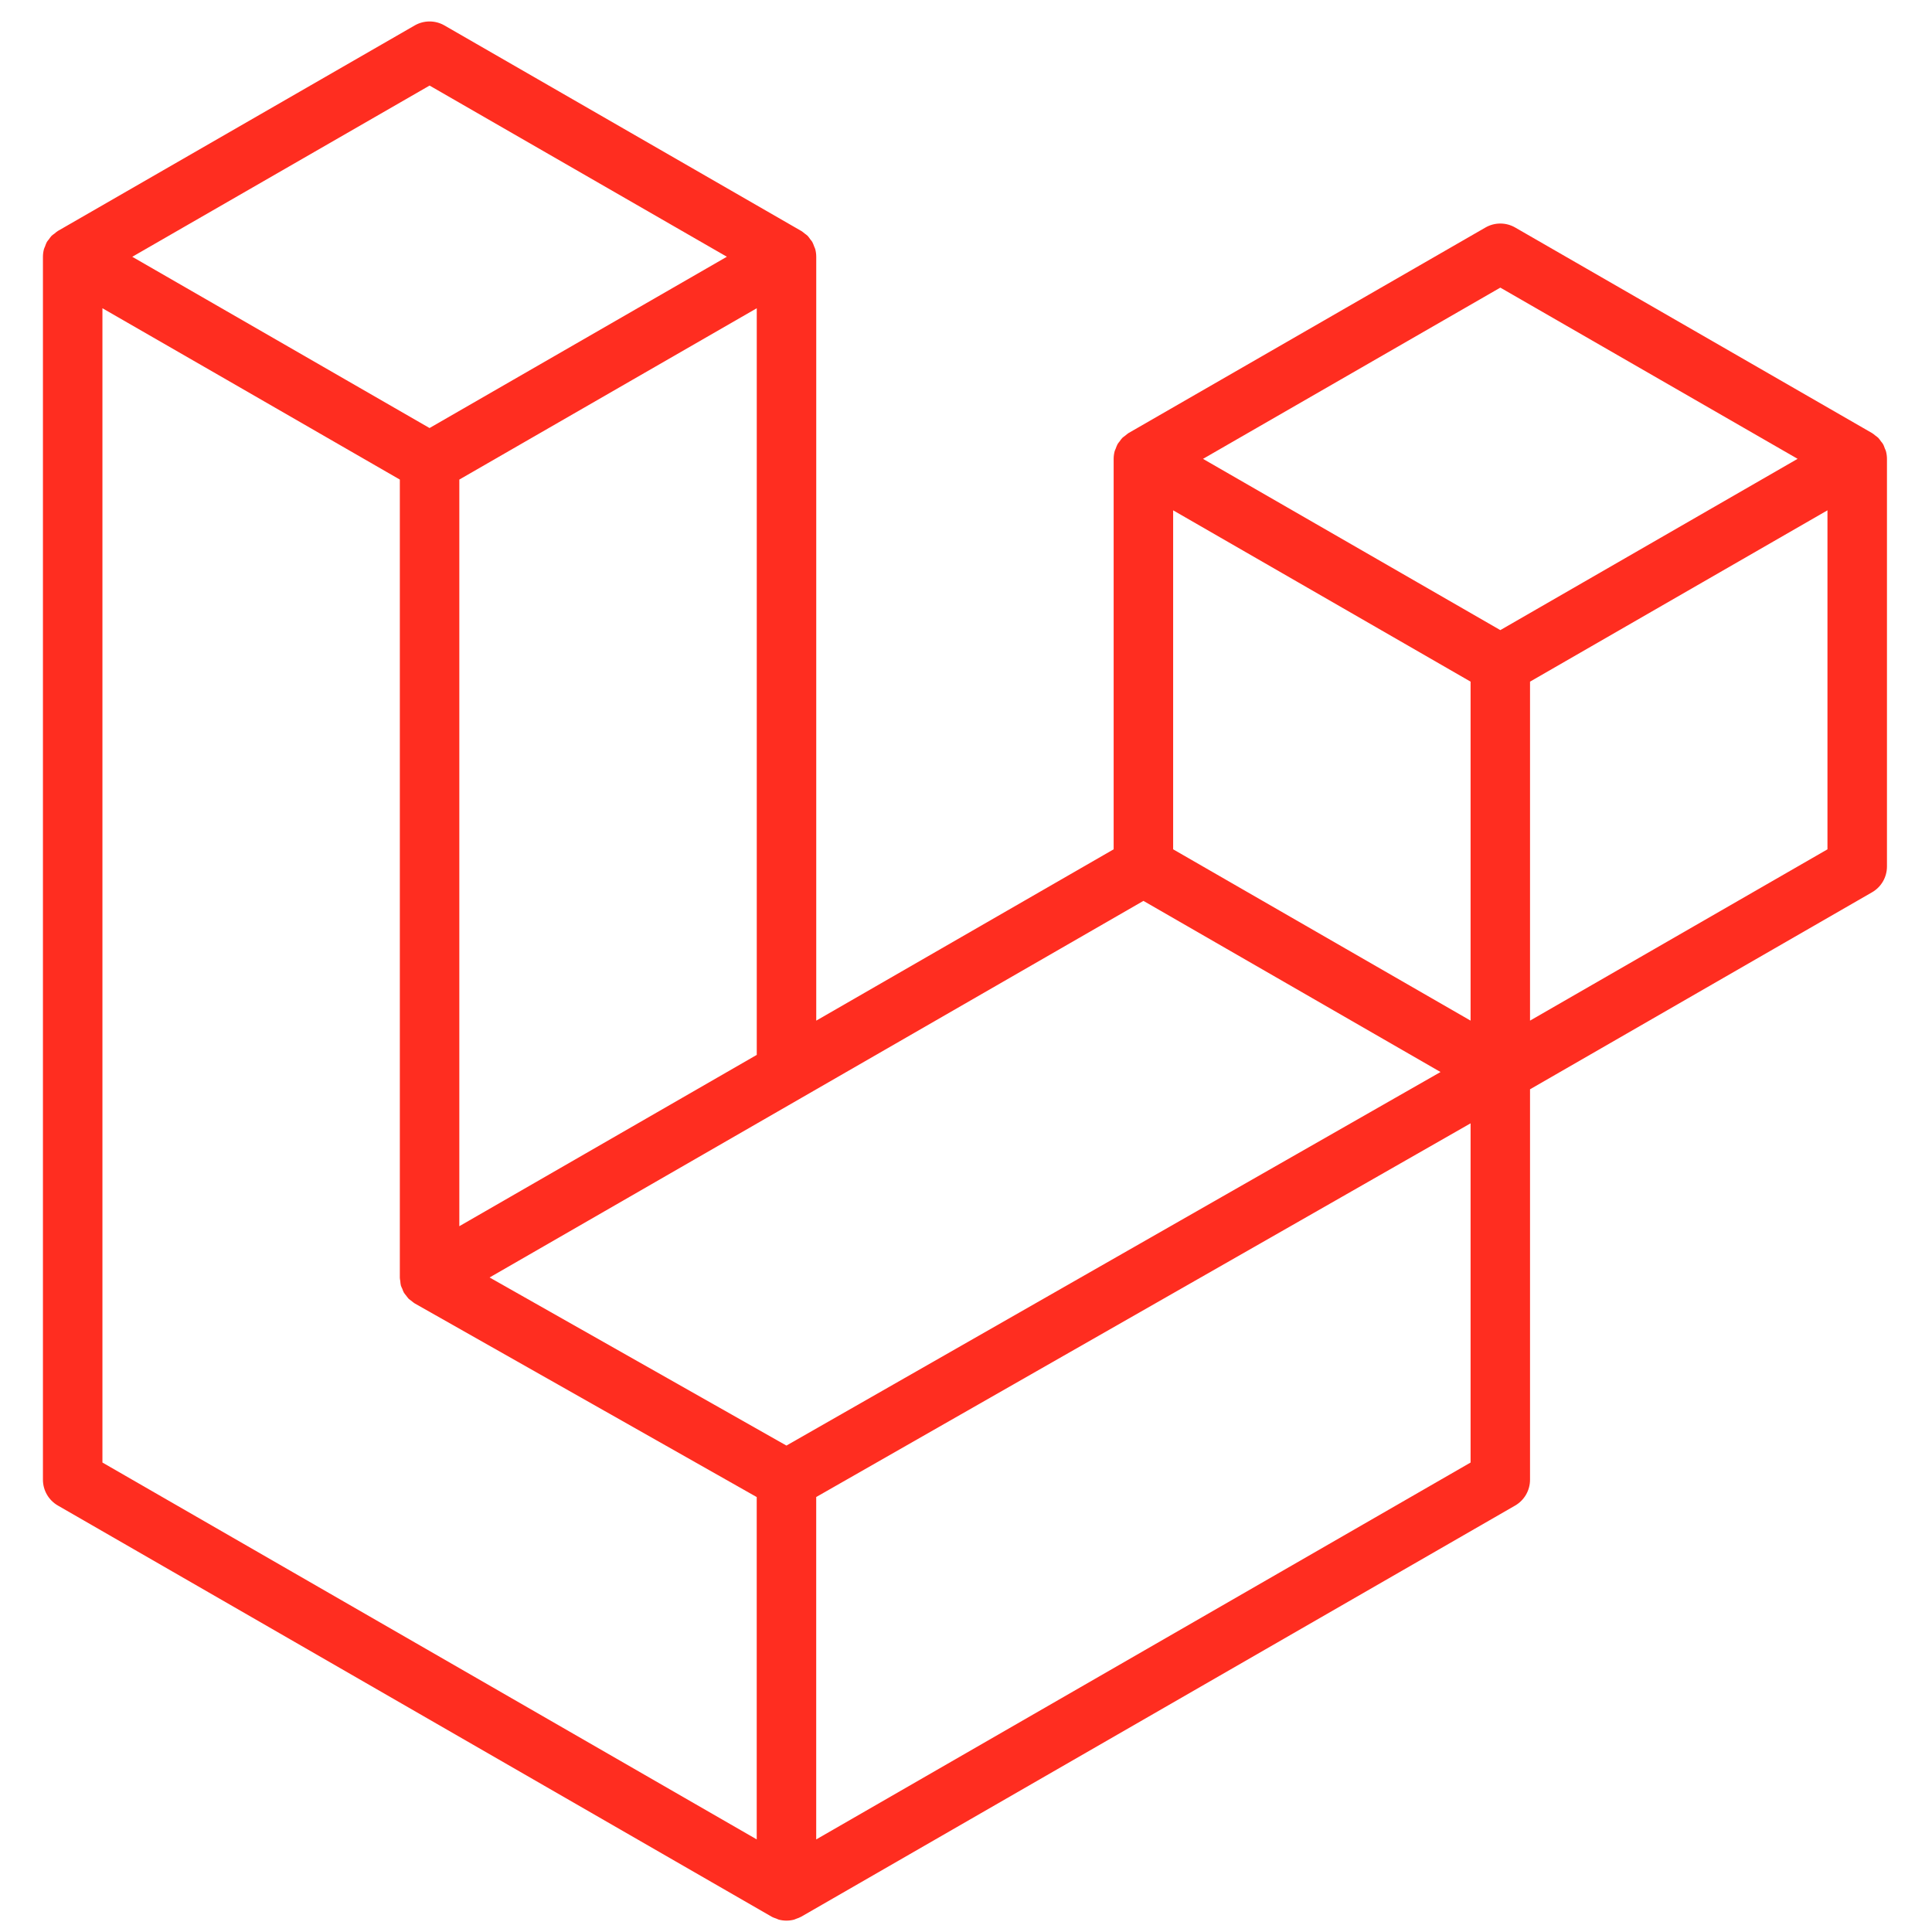
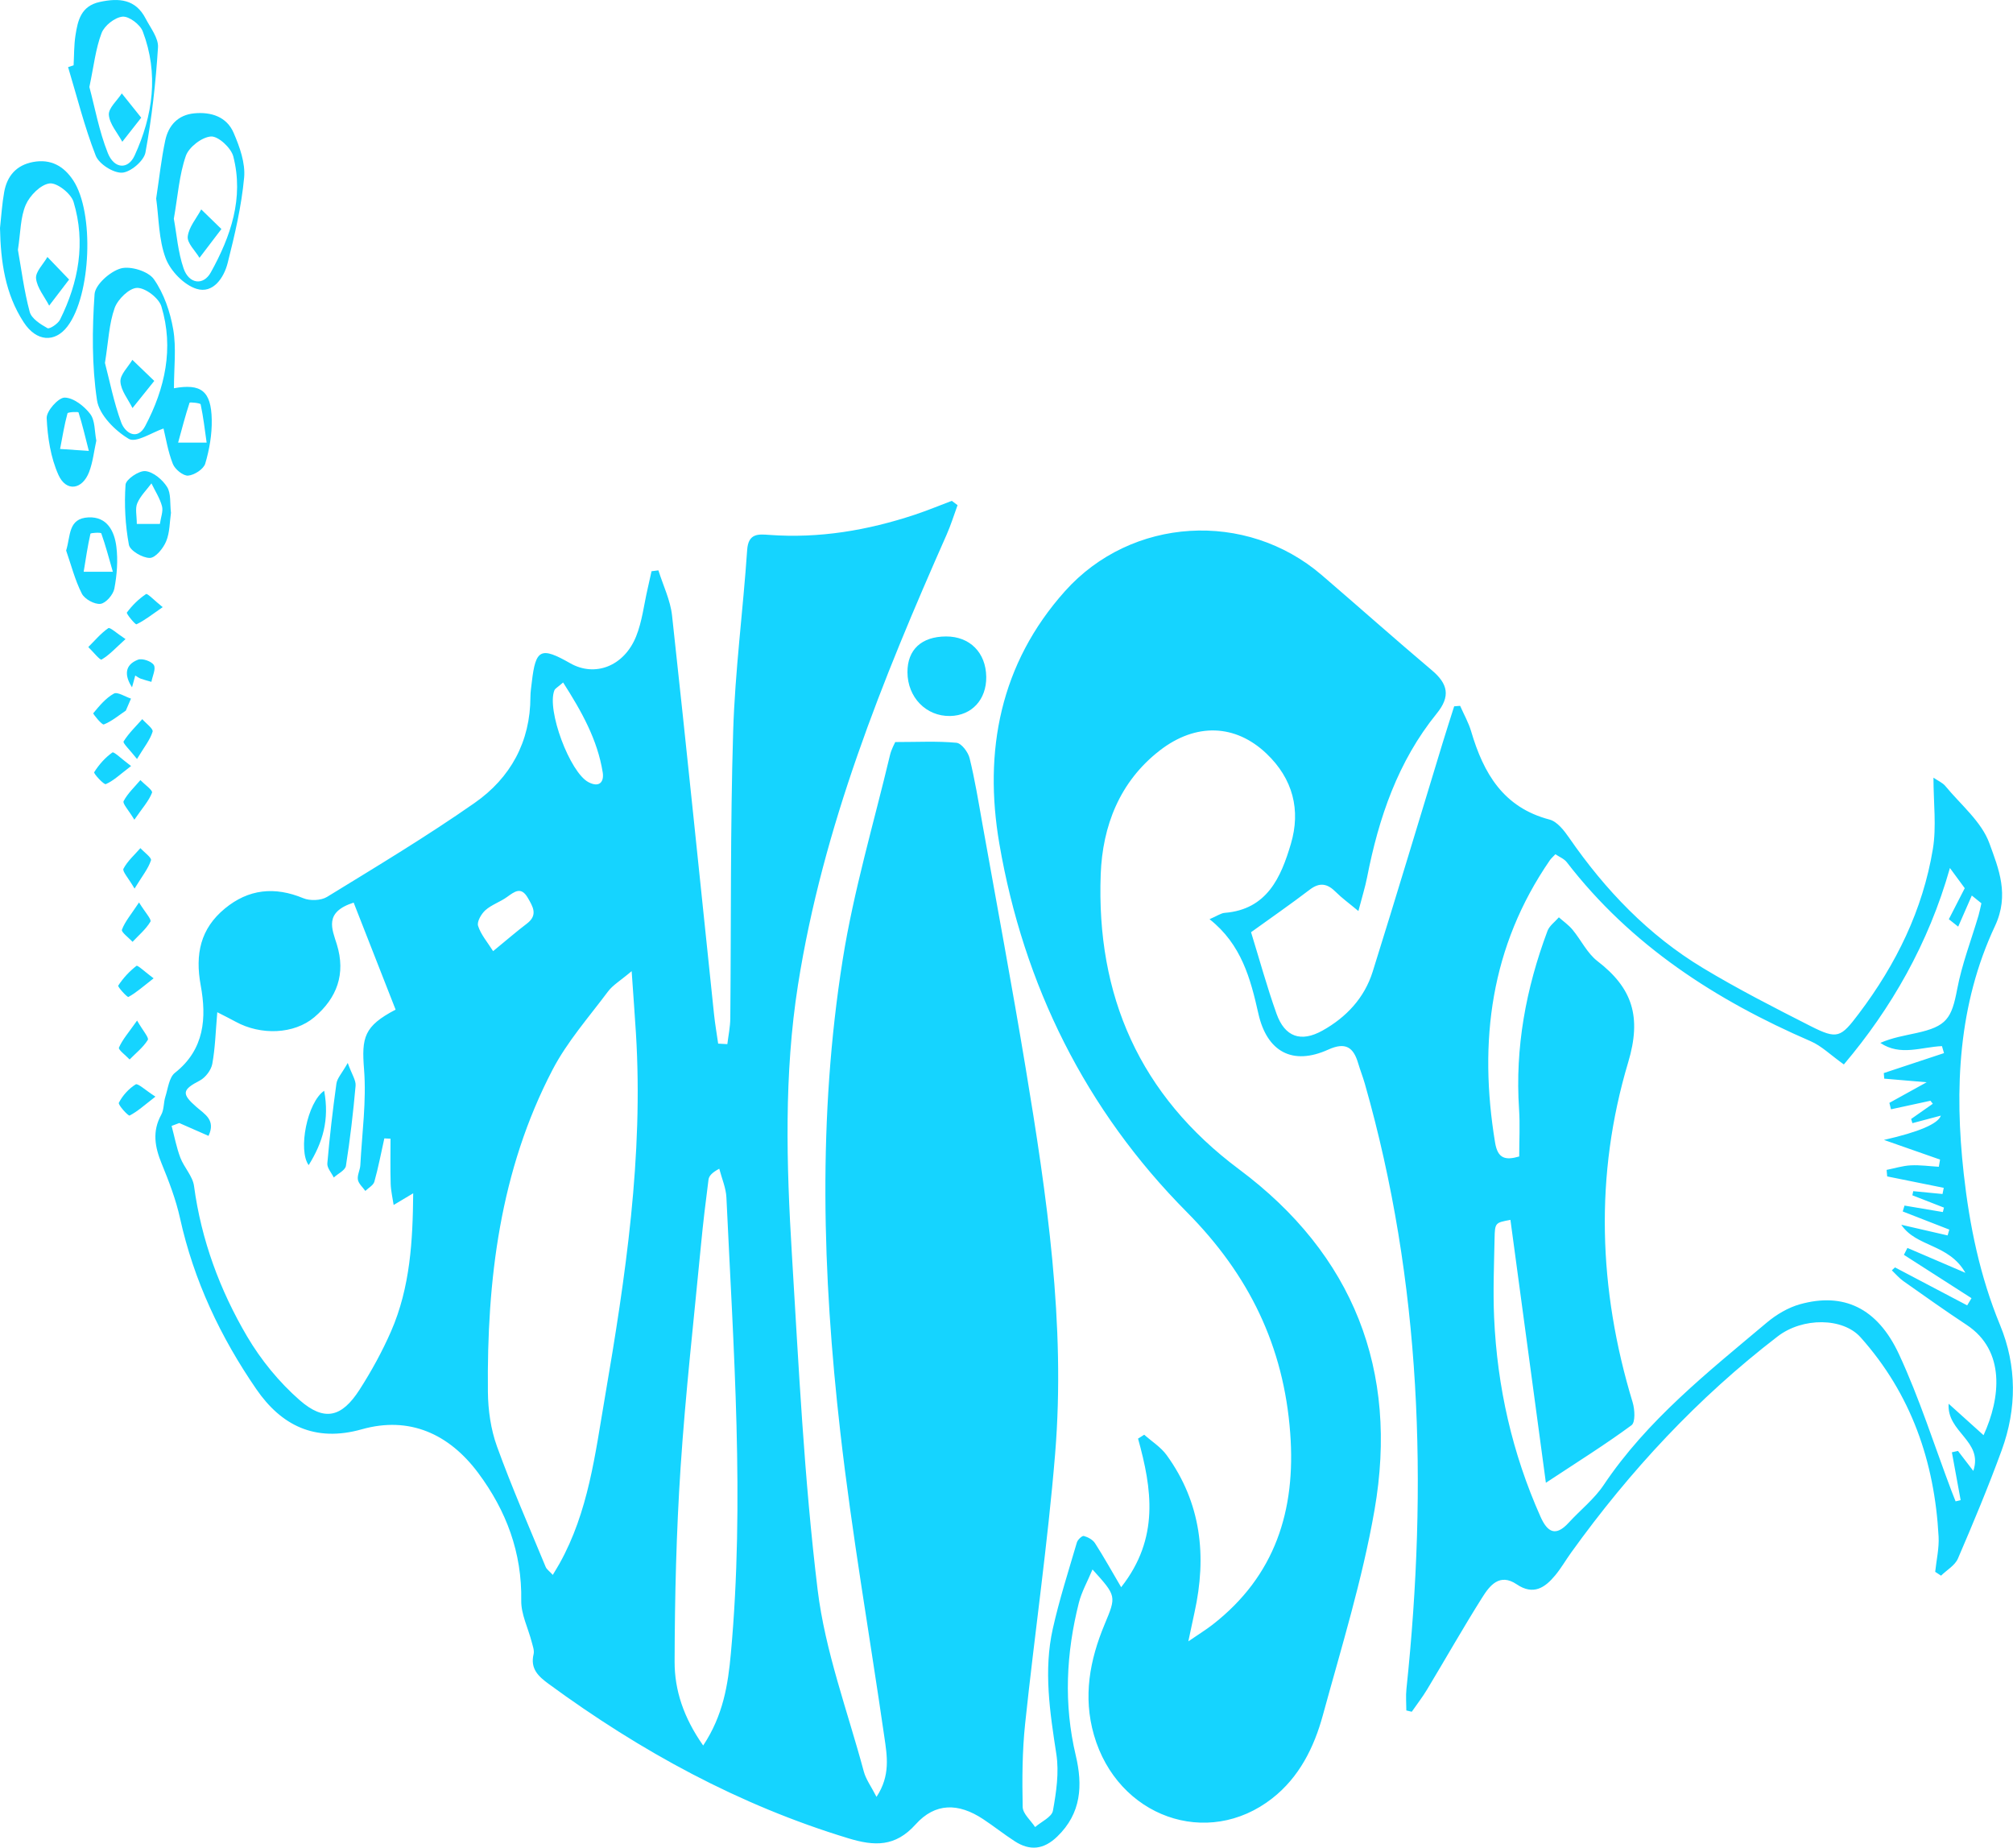
- <svg xmlns="http://www.w3.org/2000/svg" width="166" height="166" viewBox="0 0 166 166" fill="none">
-   <path fill-rule="evenodd" clip-rule="evenodd" d="M162.041 38.759C162.099 38.977 162.129 39.201 162.13 39.426V74.452C162.13 74.902 162.011 75.344 161.786 75.733C161.561 76.122 161.237 76.444 160.847 76.668L131.462 93.594V127.141C131.462 128.054 130.977 128.897 130.186 129.357L68.847 164.683C68.707 164.763 68.554 164.814 68.401 164.868C68.343 164.887 68.289 164.922 68.228 164.938C67.8 165.051 67.349 165.051 66.92 164.938C66.85 164.919 66.786 164.881 66.719 164.855C66.579 164.804 66.432 164.76 66.298 164.683L4.972 129.357C4.583 129.133 4.259 128.81 4.034 128.421C3.808 128.032 3.69 127.591 3.689 127.141L3.689 22.063C3.689 21.834 3.721 21.61 3.779 21.393C3.798 21.32 3.843 21.253 3.868 21.179C3.916 21.045 3.961 20.908 4.031 20.783C4.079 20.7 4.149 20.633 4.206 20.557C4.28 20.454 4.347 20.349 4.433 20.26C4.506 20.186 4.602 20.132 4.685 20.068C4.778 19.992 4.861 19.909 4.966 19.848L35.633 2.185C36.022 1.961 36.462 1.844 36.91 1.844C37.358 1.844 37.798 1.961 38.186 2.185L68.851 19.848H68.857C68.959 19.912 69.045 19.992 69.138 20.065C69.221 20.129 69.313 20.186 69.387 20.257C69.476 20.349 69.54 20.454 69.616 20.557C69.671 20.633 69.744 20.7 69.789 20.783C69.862 20.911 69.904 21.045 69.955 21.179C69.98 21.253 70.025 21.32 70.044 21.396C70.103 21.614 70.133 21.838 70.133 22.063V87.694L95.686 72.974V39.423C95.686 39.2 95.718 38.973 95.775 38.759C95.798 38.683 95.839 38.615 95.865 38.542C95.916 38.408 95.96 38.271 96.031 38.146C96.079 38.063 96.149 37.996 96.203 37.92C96.279 37.818 96.343 37.712 96.433 37.623C96.506 37.549 96.599 37.495 96.681 37.431C96.777 37.355 96.86 37.272 96.962 37.211L127.633 19.548C128.021 19.324 128.461 19.206 128.91 19.206C129.358 19.206 129.798 19.324 130.186 19.548L160.85 37.211C160.959 37.275 161.042 37.355 161.137 37.428C161.217 37.492 161.31 37.549 161.383 37.62C161.473 37.712 161.536 37.818 161.613 37.92C161.67 37.996 161.741 38.063 161.785 38.146C161.859 38.271 161.9 38.408 161.951 38.542C161.98 38.615 162.021 38.683 162.041 38.759ZM157.018 72.974V43.848L146.287 50.028L131.462 58.568V87.694L157.021 72.974H157.018ZM126.354 125.663V96.518L111.771 104.85L70.13 128.626V158.046L126.354 125.663ZM8.801 26.485V125.663L65.018 158.043V128.629L35.649 112L35.64 111.994L35.627 111.988C35.528 111.93 35.445 111.847 35.353 111.777C35.273 111.713 35.18 111.662 35.11 111.592L35.104 111.582C35.021 111.502 34.963 111.403 34.893 111.314C34.829 111.228 34.753 111.154 34.702 111.065L34.699 111.055C34.641 110.96 34.606 110.845 34.565 110.736C34.523 110.64 34.469 110.551 34.443 110.449C34.411 110.328 34.405 110.197 34.392 110.072C34.379 109.976 34.354 109.881 34.354 109.785V109.778V41.205L19.532 32.662L8.801 26.485ZM36.913 7.35L11.364 22.063L36.907 36.777L62.453 22.06L36.907 7.35H36.913ZM50.2 99.174L65.022 90.637V26.485L54.291 32.665L39.466 41.205V105.357L50.2 99.174ZM128.91 24.713L103.363 39.426L128.91 54.14L154.453 39.423L128.91 24.713ZM126.354 58.568L111.529 50.028L100.798 43.848V72.974L115.619 81.511L126.354 87.694V58.568ZM67.571 124.205L105.042 102.803L123.772 92.109L98.245 77.405L68.854 94.334L42.066 109.762L67.571 124.205Z" fill="#FF2D20" />
+ <svg xmlns="http://www.w3.org/2000/svg" id="Layer_1" version="1.1" viewBox="0 0 800 734.28">
+   <defs>
+     <style>
+       .st0 {
+         fill: #15d4ff;
+         fill-rule: evenodd;
+       }
+     </style>
+   </defs>
+   <path class="st0" d="M261.67,226.68c1.86,5.98,4.76,11.85,5.42,17.96,5.77,52.73,11.13,105.51,16.66,158.27.41,3.96,1.1,7.89,1.66,11.83,1.22.07,2.43.14,3.65.2.41-3.41,1.14-6.82,1.17-10.23.36-38.01-.02-76.05,1.14-114.04.74-24.08,3.93-48.08,5.57-72.15.46-6.68,4.49-6.26,8.78-5.95,19.85,1.46,39.03-1.79,57.79-8.01,4.98-1.65,9.84-3.67,14.75-5.52.77.57,1.53,1.14,2.29,1.71-1.44,3.93-2.67,7.95-4.36,11.76-25.53,57.69-49.15,116.05-59.05,178.86-5.6,35.53-4.6,71.37-2.43,107.08,2.7,44.47,4.86,89.06,10.22,133.25,2.97,24.49,11.9,48.27,18.36,72.31.83,3.11,2.91,5.89,5.05,10.07,5.6-8.49,4.21-16.28,3.11-23.85-5.84-40.42-12.9-80.69-17.51-121.24-7.13-62.51-8.96-125.3.97-187.67,4.35-27.38,12.34-54.17,18.78-81.21.57-2.41,1.85-4.64,2.09-5.22,8.98,0,16.71-.43,24.34.29,1.97.19,4.62,3.69,5.21,6.1,2.1,8.52,3.51,17.21,5.05,25.87,5.79,32.4,11.84,64.75,17.22,97.21,8.41,50.76,15.95,101.71,11.73,153.33-2.94,35.87-8.16,71.55-11.93,107.37-1.15,10.93-1.2,22.02-.97,33.03.06,2.7,3.21,5.33,4.94,7.99,2.46-2.14,6.62-3.98,7.08-6.49,1.33-7.37,2.49-15.2,1.36-22.5-2.56-16.65-5.13-33.22-1.4-49.87,2.59-11.56,6.23-22.9,9.57-34.28.32-1.08,2.08-2.71,2.74-2.54,1.65.45,3.56,1.48,4.45,2.86,3.43,5.32,6.51,10.88,10.4,17.5,15.31-19.49,12.24-39.12,6.71-59.05.82-.52,1.64-1.03,2.45-1.55,3.01,2.68,6.61,4.92,8.92,8.11,13.74,18.97,16.02,40.12,11.07,62.49-.66,2.97-1.27,5.95-2.46,11.52,4.44-3.04,7.13-4.69,9.6-6.61,24.95-19.39,33.17-45.48,30.9-76.06-2.55-34.62-16.38-63.01-41.12-87.95-40.2-40.51-64.84-90.18-74.49-146.4-6.31-36.76.3-71.5,26.09-100.33,26.43-29.55,71.98-32.2,102.02-6.41,14.64,12.56,29.04,25.4,43.78,37.84,6.39,5.39,7.52,10.32,1.94,17.19-15.42,19.01-23.06,41.45-27.68,65.13-.75,3.83-1.94,7.57-3.45,13.37-3.83-3.2-6.6-5.18-8.97-7.56-3.32-3.33-6.35-4.01-10.38-.93-7.58,5.79-15.44,11.22-23.31,16.9,3.22,10.42,6.26,21.56,10.13,32.41,3.29,9.21,9.66,11.47,18.23,6.7,9.47-5.27,16.71-12.99,19.98-23.44,9.49-30.31,18.6-60.74,27.87-91.13,1.46-4.78,3-9.54,4.51-14.31.79-.07,1.57-.13,2.37-.19,1.48,3.38,3.35,6.65,4.39,10.17,4.89,16.61,12.76,30.23,31.15,35.03,3.04.8,5.79,4.35,7.79,7.25,14.35,20.76,31.52,38.7,53.18,51.75,13.84,8.34,28.27,15.71,42.68,23.03,10.82,5.49,12.07,4.62,19.33-5,14.77-19.57,25.34-41.1,29.35-65.3,1.48-8.96.24-18.38.24-28.38,1.77,1.22,3.62,1.98,4.74,3.34,6.14,7.44,14.4,14.19,17.5,22.77,3.62,10,8.05,20.39,2.2,32.87-14.61,31.12-16.16,64.66-12.41,98.39,2.29,20.59,6.44,40.8,14.45,60.19,6.7,16.22,6.67,33.19.64,49.71-5.31,14.54-11.28,28.84-17.4,43.06-1.17,2.72-4.42,4.55-6.71,6.79-.77-.5-1.55-1.01-2.32-1.52.48-4.66,1.6-9.36,1.35-13.99-1.59-29.79-10.9-56.71-31.02-79.22-7-7.83-22.94-8.02-32.92-.36-31.75,24.38-58.71,53.4-82.04,85.85-2.16,2.99-4,6.23-6.34,9.06-4.11,4.98-8.72,8.1-15.33,3.63-6.84-4.62-10.76.51-13.76,5.29-7.56,11.99-14.55,24.34-21.86,36.48-1.84,3.06-4.06,5.91-6.1,8.86-.72-.17-1.44-.34-2.16-.51,0-2.84-.26-5.71.04-8.52,8.53-81.14,6.02-161.51-16.52-240.51-.78-2.73-1.83-5.37-2.64-8.09-1.88-6.41-4.98-8.64-11.9-5.51-14.22,6.46-24.38.83-27.78-14.29-3.11-13.84-6.72-27.54-19.41-37.53,3.06-1.31,4.51-2.4,6.04-2.52,16.9-1.36,22.38-14.23,26.29-27.43,3.98-13.42.83-25.84-9.7-35.86-12.3-11.71-28.05-12.37-42.42-1.23-16,12.41-22.74,30.06-23.46,49.2-1.79,48.21,15.41,87.72,55.03,117.27,45.34,33.82,63.45,79.87,53.78,135.39-4.8,27.57-13.15,54.55-20.55,81.61-3.47,12.69-9.36,24.55-20.07,32.93-25.79,20.2-61.52,7.38-70.88-25.16-4.39-15.28-1.68-29.79,4.25-44,4.68-11.21,4.76-11.18-4.82-21.78-1.99,4.77-4.3,8.82-5.41,13.18-5.08,20.1-6.08,40.33-1.25,60.7,2.82,11.9,2.25,23.01-7.37,32.28-5.39,5.19-10.84,5.75-16.87,1.85-4.29-2.77-8.29-5.97-12.56-8.79-9.89-6.54-19.08-6.54-26.84,2.09-8.07,8.99-16.33,8.69-26.74,5.52-43.46-13.19-82.57-34.59-119.01-61.29-4.13-3.02-7.48-6.04-6.07-11.89.36-1.49-.36-3.29-.77-4.91-1.41-5.47-4.23-10.95-4.14-16.38.33-19.07-5.94-35.71-17.07-50.67-11.6-15.6-27.41-22.72-46.27-17.4-18.74,5.29-32.09-1.64-41.94-15.94-14.21-20.65-24.87-43.18-30.33-67.96-1.63-7.38-4.39-14.58-7.26-21.59-2.73-6.64-3.88-12.87-.19-19.53,1.13-2.04.88-4.8,1.62-7.11,1.05-3.3,1.48-7.69,3.81-9.53,11.83-9.3,12.59-21.99,10.25-34.71-2.3-12.46-.11-22.58,9.6-30.58,9.39-7.75,19.78-8.82,31.14-4.11,2.69,1.12,7.06.97,9.48-.52,19.78-12.14,39.72-24.11,58.72-37.4,14.13-9.89,22.07-24.2,22.09-42.09,0-1.98.34-3.96.56-5.93,1.51-13.08,3.57-14.08,15.24-7.43,9.81,5.6,21.4,1.25,26.2-10.66,2.4-5.96,3.11-12.61,4.58-18.95.54-2.31,1.03-4.63,1.55-6.95.9-.11,1.8-.23,2.71-.35ZM756.64,498.69c.46-.92.92-1.84,1.4-2.76,6.96,2.99,13.93,5.98,23.04,9.89-6.64-11.64-19.45-10.11-25.48-19.1,6.13,1.41,12.27,2.83,18.41,4.24.23-.77.46-1.54.68-2.31-6.17-2.4-12.34-4.81-18.51-7.21.24-.78.48-1.56.7-2.34,5.08.86,10.16,1.71,15.24,2.57.15-.59.29-1.17.44-1.76-4.18-1.63-8.37-3.27-12.56-4.9.12-.55.24-1.09.36-1.64,3.88.38,7.75.75,11.63,1.13.16-.82.33-1.64.49-2.45-7.49-1.51-14.98-3.02-22.48-4.54-.07-.86-.15-1.73-.23-2.59,3.2-.63,6.37-1.64,9.59-1.81,3.69-.19,7.43.35,11.16.57.16-.95.33-1.9.49-2.86-6.84-2.4-13.68-4.79-22.29-7.81q20.94-4.77,22.61-9.66c-3.99,1.06-7.65,2.03-11.31,3-.17-.55-.34-1.11-.5-1.67,2.87-2.01,5.74-4.02,8.61-6.04-.31-.4-.62-.8-.93-1.2-5.23,1.14-10.46,2.27-15.69,3.4-.22-.85-.43-1.71-.64-2.56,4.32-2.39,8.64-4.77,14.82-8.19-7.38-.62-12.12-1.03-16.86-1.43-.06-.74-.12-1.48-.18-2.22,7.98-2.64,15.96-5.28,23.93-7.93-.27-.93-.54-1.86-.81-2.78-8.16.33-16.58,4.09-24.5-1.28,4.75-2.09,9.59-2.87,14.38-3.93,11.97-2.63,13.96-5.77,16.17-17.44,1.88-9.95,5.61-19.55,8.49-29.31.46-1.58.76-3.21,1.13-4.81-1.27-1.02-2.54-2.05-3.81-3.07-1.8,4.12-3.61,8.24-5.41,12.36-1.24-.98-2.48-1.97-3.72-2.95,2.1-4.1,4.2-8.19,6.32-12.33-1.81-2.46-3.6-4.9-5.89-8.02-8.51,30.09-23.38,55.89-42.15,78.07-5.33-3.81-8.87-7.36-13.14-9.21-37.78-16.35-71.48-38.11-96.97-71.16-1.06-1.38-2.97-2.11-4.53-3.17-1.04,1.11-1.68,1.64-2.15,2.31-23.62,34.25-28.44,72.1-21.82,112.28,1.05,6.35,4.05,7.13,9.59,5.52,0-6.44.35-12.64-.06-18.79-1.64-24.5,2.75-48.01,11.29-70.84.78-2.08,2.98-3.62,4.53-5.41,1.82,1.62,3.88,3.04,5.42,4.9,3.4,4.1,5.83,9.35,9.9,12.49,13.91,10.7,17.65,22.11,12.22,40.25-13.39,44.78-11.87,90.21,1.78,135.1.86,2.84,1.13,7.93-.45,9.1-10.34,7.62-21.25,14.44-34.03,22.87-4.79-35.54-9.44-70.04-14.09-104.48-6.01,1.12-6.18,1.11-6.3,7.41-.21,10.49-.65,21-.18,31.47,1.22,27.48,7.2,53.91,18.44,79.1,2.76,6.19,6.03,8.02,11.2,2.36,4.59-5.02,10.13-9.36,13.86-14.92,17.35-25.89,41.46-44.91,64.88-64.61,3.79-3.19,8.48-5.97,13.22-7.29,17.13-4.76,30.66,1.32,39.27,19.82,8.2,17.62,14.06,36.32,20.96,54.55.5,1.33,1.05,2.65,1.57,3.97.66-.16,1.33-.33,2-.49-1.16-6.34-2.32-12.67-3.48-19,.81-.19,1.61-.37,2.42-.55,1.83,2.39,3.67,4.79,6.09,7.94,4.03-11.96-10.58-15.29-9.8-26.69,5.32,4.79,9.48,8.53,13.88,12.5,6.77-14.78,8.78-33.6-6.72-43.83-8.5-5.61-16.81-11.52-25.13-17.39-1.7-1.2-3.08-2.85-4.6-4.3.42-.38.84-.77,1.26-1.16,9.56,5.03,19.12,10.06,28.68,15.09.57-.95,1.14-1.91,1.72-2.86-8.96-5.74-17.92-11.48-26.86-17.22ZM71.26,446.29c-1.02.38-2.04.77-3.06,1.15,1.13,4.22,1.93,8.56,3.47,12.62,1.48,3.9,4.92,7.35,5.44,11.27,2.88,21.44,10.26,41.36,21.09,59.77,5.5,9.34,12.73,18.19,20.88,25.32,9.84,8.61,16.74,6.85,23.8-4.14,4.73-7.37,9-15.14,12.51-23.16,7.68-17.56,8.65-36.23,8.82-54.9-3.06,1.83-5.41,3.23-7.77,4.64-.41-2.79-1.09-5.58-1.18-8.38-.18-5.98-.06-11.97-.06-17.96-.82-.04-1.64-.08-2.46-.12-1.28,5.74-2.38,11.55-3.96,17.2-.41,1.44-2.35,2.46-3.59,3.68-1.04-1.48-2.68-2.87-2.96-4.48-.31-1.81.87-3.82.97-5.76.67-12.69,2.47-25.49,1.48-38.06-1-12.68-.07-17.16,12.54-23.75-5.53-14.1-11.12-28.35-16.67-42.53-11.93,3.81-8.56,10.52-6.69,16.59,3.63,11.75.05,21.33-8.94,28.95-8.05,6.82-21.31,7.27-31.28,1.79-2.09-1.15-4.24-2.2-7.29-3.77-.66,7.67-.82,14.18-1.98,20.51-.45,2.47-2.69,5.44-4.93,6.62-7.01,3.66-7.46,5.22-1.33,10.56,3.32,2.89,7.7,5.17,4.76,11.45-4.03-1.77-7.82-3.43-11.61-5.1ZM219.69,625.86c1.26-2.12,2-3.3,2.68-4.51,11.46-20.55,14.14-43.38,18.03-66.07,8.22-47.92,15.34-95.85,12.33-144.68-.46-7.45-1.03-14.89-1.7-24.66-4.49,3.8-7.51,5.54-9.42,8.11-7.61,10.18-16.21,19.92-22.03,31.09-20.88,40.04-26.13,83.55-25.68,128,.07,7.26,1.15,14.89,3.61,21.68,5.85,16.18,12.78,31.97,19.35,47.88.4.96,1.45,1.65,2.83,3.17ZM279.46,693.67c8-12.07,9.87-24.26,11-36.63,5.53-60.43,1.03-120.77-1.77-181.13-.18-3.86-1.86-7.64-2.84-11.46-2.96,1.58-4.09,2.9-4.28,4.35-1.13,8.71-2.18,17.43-3.01,26.18-2.81,29.36-6.13,58.69-8.08,88.12-1.7,25.7-2.32,51.51-2.38,77.28-.02,11.27,3.55,22.19,11.36,33.3ZM223.8,271.21c-2.27,1.98-3.18,2.41-3.46,3.09-3.19,7.75,6.13,32.69,13.55,36.55,4.44,2.31,6.22-.27,5.64-3.9-2.09-13-8.33-24.15-15.74-35.73ZM195.96,378c5.28-4.33,9.25-7.78,13.44-10.96,4.5-3.42,2.36-6.78.32-10.3-2.64-4.53-5.24-2.41-8.22-.27-2.71,1.96-6.12,3.05-8.58,5.23-1.64,1.46-3.45,4.58-2.92,6.24,1.08,3.44,3.67,6.39,5.97,10.05Z" />
+   <path class="st0" d="M69.13,154.29c10.74-1.93,14.81,1.01,15.02,12.51.11,5.82-.92,11.84-2.58,17.43-.65,2.19-4.35,4.59-6.81,4.78-1.97.15-5.23-2.51-6.07-4.65-1.95-4.93-2.78-10.29-3.71-14.07-4.42,1.47-10.91,5.83-13.79,4.12-5.49-3.25-11.77-9.56-12.64-15.35-2.07-13.82-1.94-28.14-.97-42.14.26-3.81,6.16-9.04,10.42-10.24,3.85-1.08,10.92,1.11,13.15,4.27,4.01,5.71,6.5,13.03,7.7,20.01,1.26,7.38.28,15.14.28,23.34ZM41.71,144.23c1.83,6.95,3.48,15.54,6.45,23.63,1.57,4.28,6.44,7.33,9.56,1.43,7.87-14.92,11.45-30.94,6.42-47.52-1.01-3.32-6.34-7.41-9.64-7.36-3.12.04-7.68,4.5-8.93,7.97-2.24,6.25-2.48,13.23-3.86,21.85ZM82.12,175.89c-.74-5.21-1.32-10.26-2.38-15.2-.11-.54-4.3-.93-4.4-.66-1.66,5.03-2.99,10.17-4.55,15.86h11.32Z" />
+   <path class="st0" d="M62.07,78.86c1.22-8.02,2.02-15.62,3.6-23.04,1.27-5.96,5.03-10.16,11.53-10.78,6.74-.64,12.89,1.36,15.64,7.73,2.41,5.56,4.72,12.03,4.18,17.82-1.06,11.41-3.72,22.75-6.54,33.91-1.49,5.93-5.83,12.3-12.33,10.3-5-1.53-10.39-7.1-12.29-12.13-2.82-7.45-2.71-16.01-3.8-23.81ZM69.08,86.91c1.14,6.17,1.64,13.29,3.9,19.81,2.13,6.14,7.83,6.89,10.8,1.53,7.92-14.29,13.2-29.56,8.93-46.1-.87-3.37-5.95-8.08-8.84-7.91-3.6.22-8.79,4.2-10.01,7.7-2.64,7.6-3.19,15.93-4.77,24.96Z" />
+   <path class="st0" d="M0,90.62c.53-4.77.81-9.58,1.66-14.29,1.15-6.41,4.83-10.72,11.52-11.96,7.02-1.3,12.19,1.64,15.92,7.31,8.45,12.82,7.09,45.69-2.28,58.02-5.01,6.58-12.34,6.13-17.38-1.6C2.02,116.77.27,103.91,0,90.62ZM7.12,99.29c1.35,7.53,2.43,16.24,4.68,24.64.71,2.67,4.29,4.94,7.06,6.48.83.47,4.18-1.73,5-3.39,7.41-14.91,10.25-30.65,5.37-46.79-1-3.31-6.55-7.69-9.5-7.34-3.55.42-7.88,4.8-9.49,8.5-2.16,5.01-2.05,11-3.12,17.9Z" />
+   <path class="st0" d="M29.25,25.96c.22-3.96.13-7.98.74-11.88.93-5.96,2.17-11.69,9.68-13.31,7.68-1.66,14.2-1.11,18.2,6.59,1.94,3.73,5.16,7.77,4.92,11.48-.89,13.99-2.44,28-4.99,41.78-.61,3.31-5.92,7.82-9.27,8-3.49.18-9.18-3.44-10.48-6.75-4.47-11.41-7.44-23.41-10.99-35.19.73-.24,1.45-.48,2.18-.72ZM35.52,34.57c2.15,8.02,3.84,17.49,7.33,26.25,2.53,6.36,8.06,6.64,10.64,1.01,7.3-15.92,9.63-32.57,3.24-49.36-1.04-2.74-5.46-6.08-8.03-5.85-3.05.28-7.21,3.56-8.33,6.52-2.37,6.21-3.08,13.06-4.85,21.44Z" />
+   <path class="st0" d="M375.98,252.93c9.43-.03,15.84,6.41,15.97,16.04.12,9.04-5.75,15.41-14.36,15.57-9.53.18-16.92-7.41-16.95-17.41-.03-8.97,5.59-14.17,15.34-14.2Z" />
+   <path class="st0" d="M38.28,175.1c-.93,4.24-1.37,8.52-2.84,12.41-2.7,7.12-9.12,8.09-12.21,1.23-3.1-6.89-4.33-14.96-4.68-22.59-.13-2.79,4.65-8.17,7.15-8.14,3.49.03,7.78,3.38,10.16,6.51,1.98,2.6,1.68,6.93,2.42,10.58ZM35.3,179.18c-1.45-5.68-2.58-10.54-4.09-15.27-.11-.35-4.25-.17-4.39.35-1.24,4.57-2,9.28-2.94,14.16,4.23.28,6.71.45,11.42.77Z" />
+   <path class="st0" d="M67.95,203.76c-.54,3.65-.44,7.84-1.92,11.37-1.15,2.77-4.22,6.56-6.49,6.59-2.87.03-7.87-2.88-8.31-5.21-1.45-7.81-1.88-15.96-1.34-23.88.15-2.13,5.33-5.66,7.89-5.41,3.13.31,6.79,3.39,8.61,6.28,1.64,2.59,1.1,6.56,1.55,10.26ZM54.37,208.22h9.17c.37-2.64,1.38-5.06.84-7.06-.85-3.16-2.74-6.05-4.19-9.06-1.94,2.61-4.41,4.99-5.64,7.9-.9,2.13-.18,4.94-.18,8.22Z" />
+   <path class="st0" d="M26.28,218.8c1.83-5.89.73-12.8,8.87-13.19,7.45-.35,10.32,5.52,11.09,11.59.69,5.47.24,11.26-.79,16.7-.45,2.42-3.38,5.81-5.52,6.07-2.35.29-6.3-1.88-7.41-4.07-2.73-5.37-4.23-11.36-6.23-17.1ZM44.85,227.23c-1.6-5.55-2.89-10.48-4.6-15.27-.16-.44-4.23-.23-4.31.16-1.12,4.92-1.84,9.93-2.69,15.11h11.61Z" />
+   <path class="st0" d="M52.1,304.42c-4.32,3.27-6.92,5.83-10.04,7.19-.77.34-4.94-4.24-4.63-4.73,1.88-3,4.36-5.81,7.24-7.85.61-.43,3.68,2.61,7.43,5.4Z" />
+   <path class="st0" d="M55.25,358.64c2.5,4.04,5.05,6.74,4.53,7.62-1.79,3.02-4.66,5.41-7.11,8.03-1.5-1.65-4.57-3.87-4.21-4.83,1.2-3.23,3.62-6.02,6.79-10.82Z" />
+   <path class="st0" d="M53.39,325.75c-2.32-3.87-4.77-6.41-4.26-7.39,1.62-3.09,4.36-5.61,6.66-8.34,1.65,1.7,4.98,4.04,4.63,4.98-1.23,3.24-3.75,6-7.03,10.76Z" />
+   <path class="st0" d="M61.05,388.79c-4.22,3.28-6.91,5.71-10.01,7.4-.45.25-4.36-4.04-4.05-4.51,1.94-2.97,4.44-5.69,7.25-7.85.47-.37,3.35,2.39,6.81,4.97Z" />
+   <path class="st0" d="M49.88,253.97c-3.99,3.61-6.47,6.38-9.52,8.14-.6.35-3.46-3.21-5.27-4.97,2.6-2.58,4.99-5.48,7.96-7.51.67-.46,3.39,2.09,6.83,4.34Z" />
+   <path class="st0" d="M54.44,301.62c-2.86-3.65-5.72-6.32-5.32-6.97,2-3.24,4.86-5.96,7.42-8.86,1.47,1.69,4.45,3.84,4.11,4.97-1,3.27-3.35,6.12-6.2,10.86Z" />
+   <path class="st0" d="M64.65,241.29c-4.38,3.02-7.21,5.3-10.4,6.8-.49.23-4.15-4.24-3.83-4.67,2.1-2.82,4.7-5.4,7.62-7.34.55-.37,3.26,2.51,6.61,5.2Z" />
+   <path class="st0" d="M50.01,282.4c-2.88,1.93-5.61,4.25-8.75,5.5-.74.29-4.38-4.23-4.2-4.46,2.41-2.91,4.97-6.02,8.19-7.8,1.46-.8,4.49,1.24,6.81,1.99-.68,1.59-1.36,3.17-2.05,4.76Z" />
+   <path class="st0" d="M53.47,353.13c-2.46-4.24-4.94-6.86-4.4-7.9,1.6-3.07,4.4-5.5,6.73-8.18,1.49,1.64,4.54,3.8,4.2,4.84-1.07,3.29-3.42,6.16-6.53,11.24Z" />
+   <path class="st0" d="M61.76,435.81c-4.52,3.5-7.17,5.95-10.26,7.51-.51.26-4.68-4.26-4.26-5.09,1.48-2.88,3.93-5.59,6.68-7.29.87-.54,3.83,2.28,7.84,4.86Z" />
+   <path class="st0" d="M54.48,405.58c2.33,4.05,4.8,6.81,4.26,7.68-1.83,2.96-4.74,5.24-7.23,7.78-1.51-1.61-4.58-3.9-4.24-4.71,1.4-3.23,3.86-6,7.21-10.76Z" />
+   <path class="st0" d="M53.75,268.47c-.48,1.77-.88,3.22-1.28,4.67-3.02-4.65-3.04-8.9,2.39-10.98,1.69-.64,5.36.63,6.28,2.14.9,1.48-.56,4.39-.97,6.67-1.43-.42-2.87-.78-4.26-1.27-.69-.25-1.29-.74-2.16-1.24Z" />
+   <path class="st0" d="M138.2,422.42c1.67,4.65,3.31,6.93,3.12,9.05-.95,10.65-2.18,21.29-3.84,31.84-.27,1.76-3.16,3.1-4.84,4.64-.9-1.88-2.7-3.82-2.55-5.6.91-10.6,2.14-21.19,3.61-31.73.29-2.12,2.13-4.02,4.5-8.2Z" />
+   <path class="st0" d="M128.83,433.47c2.13,11.54-.52,20.48-6.16,29.56-4.31-5.93-.6-24.94,6.16-29.56Z" />
+   <path class="st0" d="M61.31,151.38c-3.62,4.51-6.14,7.65-8.66,10.79-1.72-3.5-4.6-6.94-4.79-10.52-.15-2.79,3.04-5.76,4.74-8.65,2.48,2.38,4.95,4.76,8.71,8.38Z" />
+   <path class="st0" d="M87.99,91.02c-3.45,4.53-6.08,7.98-8.71,11.44-1.69-2.83-4.96-5.85-4.67-8.46.42-3.75,3.45-7.2,5.36-10.78,2.29,2.23,4.59,4.47,8.02,7.8Z" />
+   <path class="st0" d="M27.46,111.1c-3.37,4.4-5.65,7.38-7.92,10.36-1.86-3.59-4.81-7.06-5.21-10.8-.28-2.66,2.89-5.67,4.51-8.54,2.56,2.66,5.12,5.33,8.62,8.97Z" />
+   <path class="st0" d="M56.12,46.77c-3.16,4.02-5.34,6.79-7.52,9.57-1.91-3.55-5.04-7-5.34-10.68-.21-2.69,3.29-5.68,5.14-8.54,2.32,2.91,4.65,5.81,7.72,9.64Z" />
</svg>
